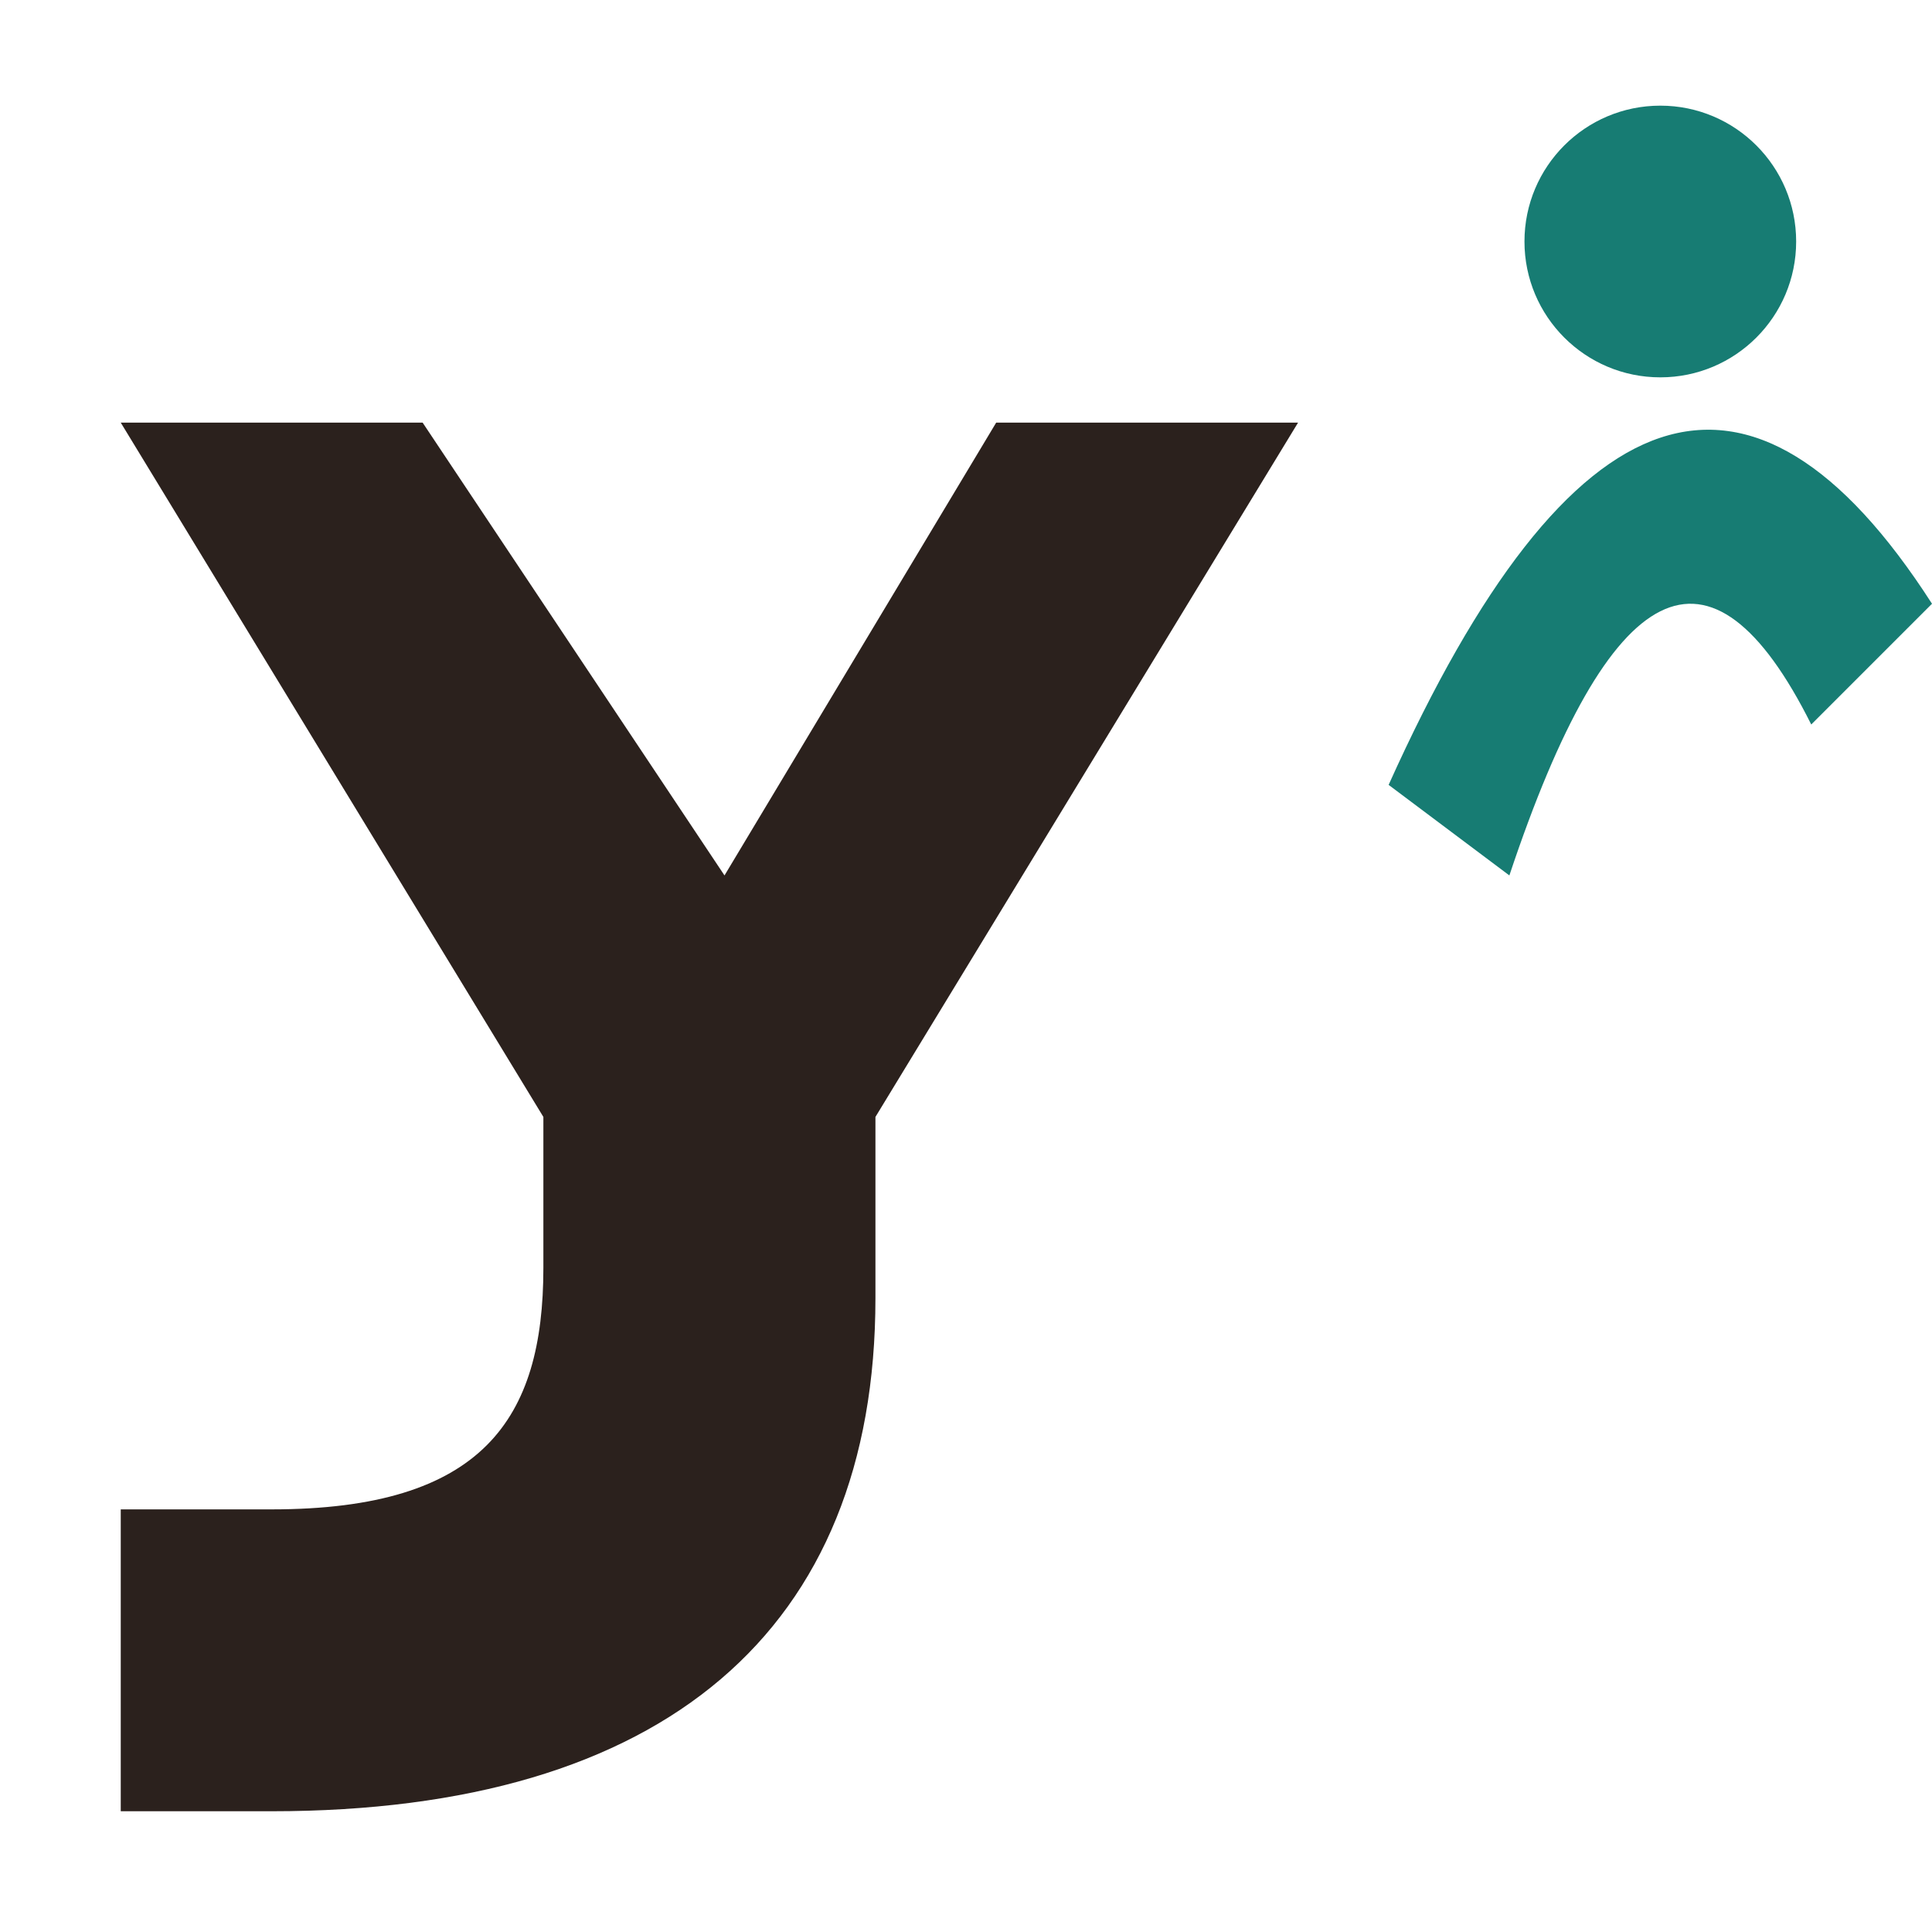
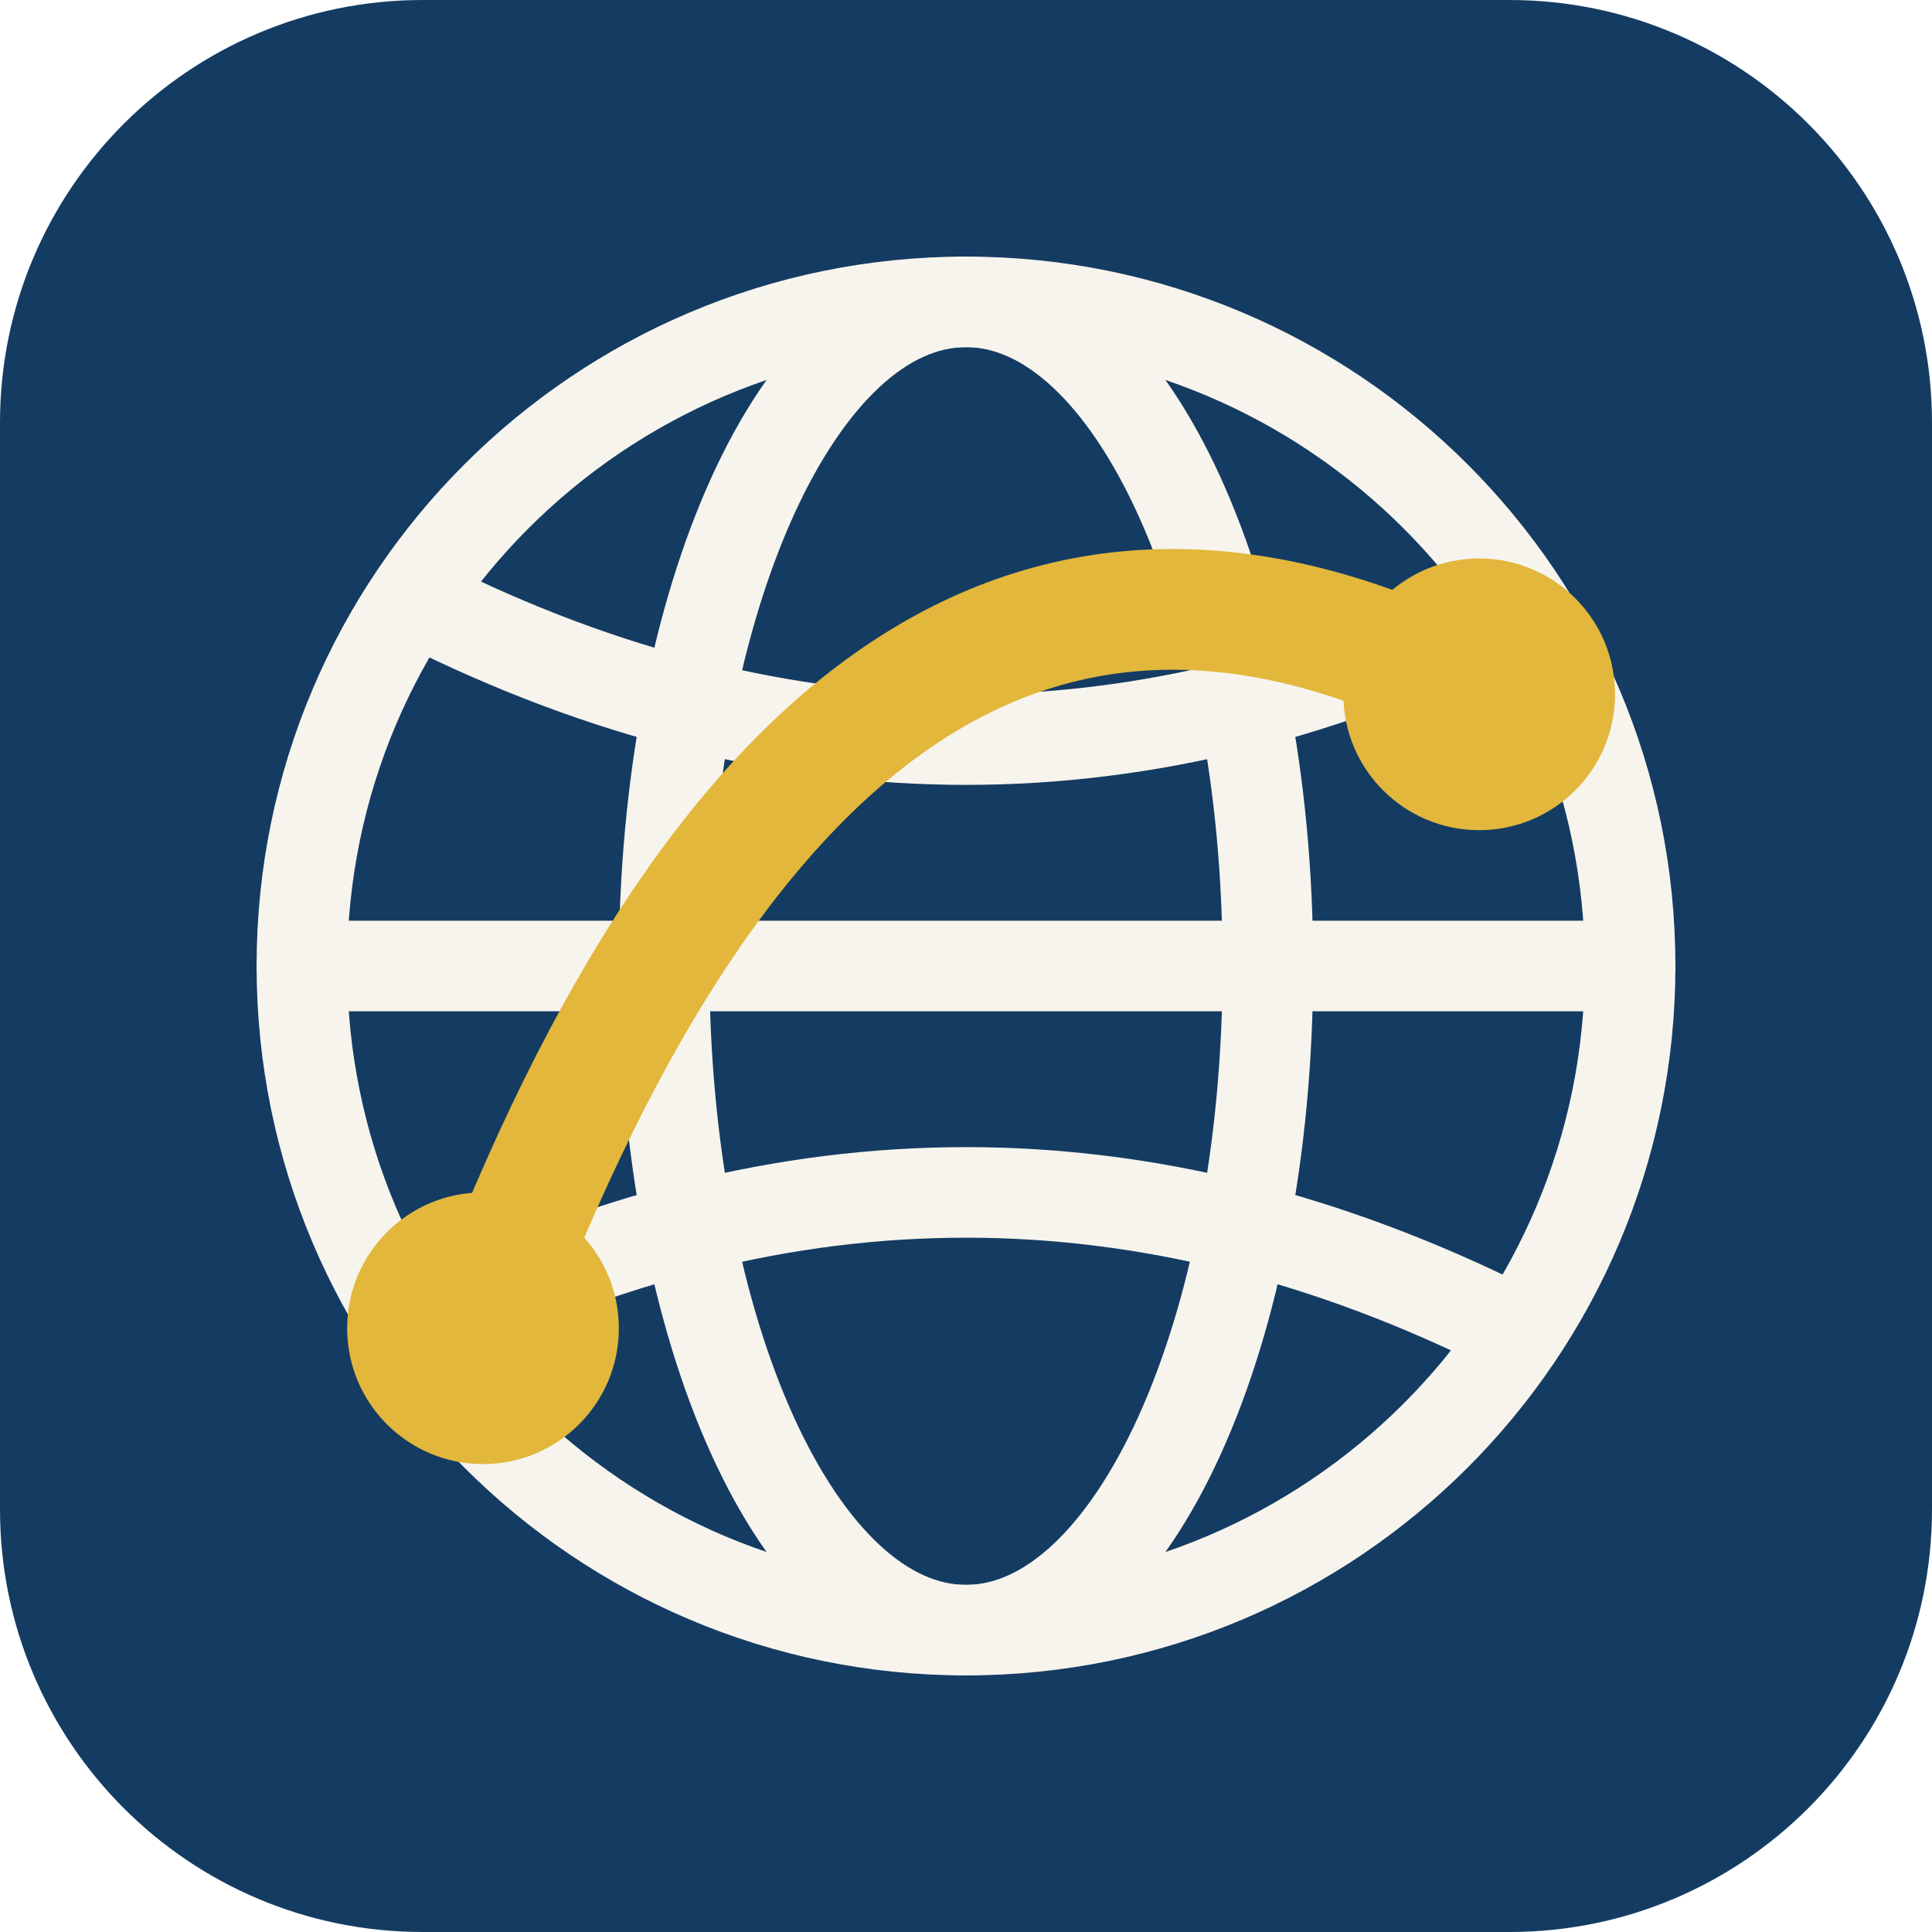
<svg xmlns="http://www.w3.org/2000/svg" viewBox="0 0 64 64">
-   <path d="M4 14h10l10 15 9-15h10L29 37v6c0 11-7 17-20 17H4V50h5c7 0 9-3 9-8v-5Z" fill="#2b211d" />
-   <path d="M46 26Q55 6 64 20l-4 4q-5-10-10 5Z" fill="#177c73" />
-   <circle cx="55" cy="8" r="4.5" fill="#177c73" />
+   <rect width="64" height="64" rx="14" fill="#143c63" />
+   <g fill="none" stroke="#f7f4ed" stroke-width="3" stroke-linecap="round">
+     <circle cx="32" cy="32" r="22" />
+     <ellipse cx="32" cy="32" rx="10" ry="22" />
+     <path d="M10 32h44M14 20q18 9 36 0M14 44q18-9 36 0" />
+   </g>
+   <path d="M16 44Q28 12 49 23" fill="none" stroke="#e2b73b" stroke-width="4" stroke-linecap="round" />
+   <circle cx="16" cy="44" r="4.5" fill="#e2b73b" />
+   <circle cx="49" cy="23" r="4.5" fill="#e2b73b" />
</svg>
